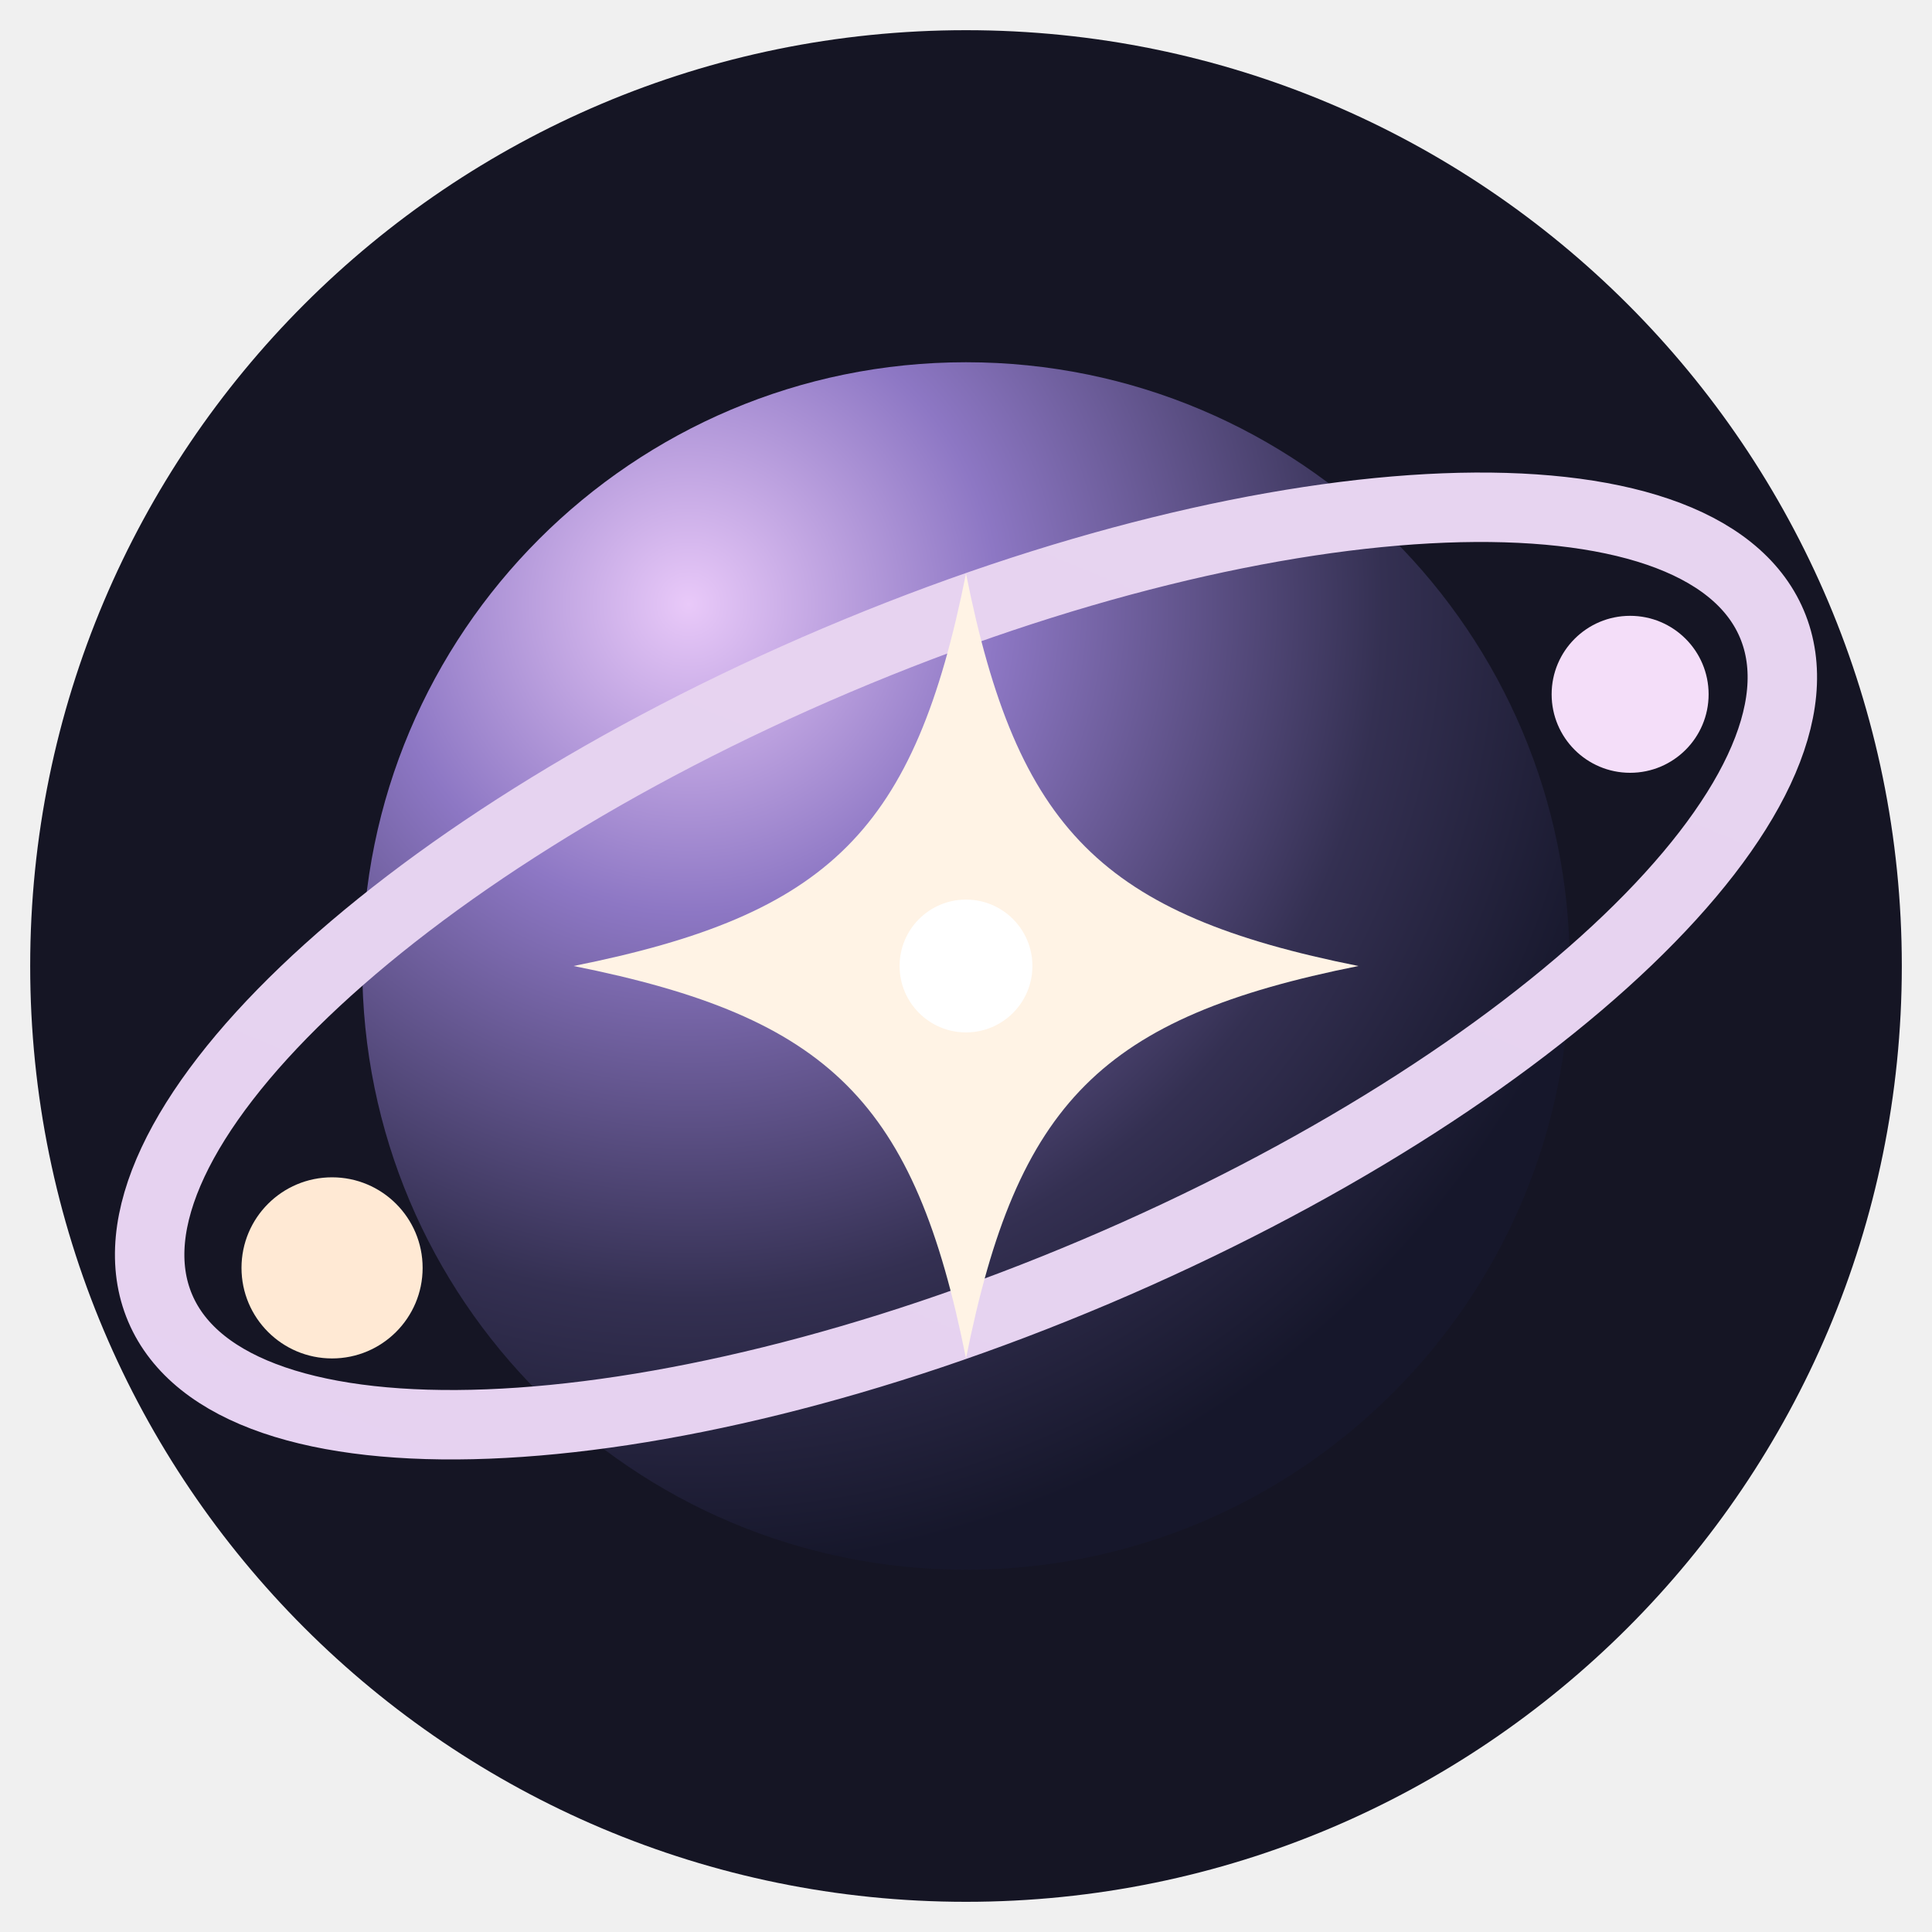
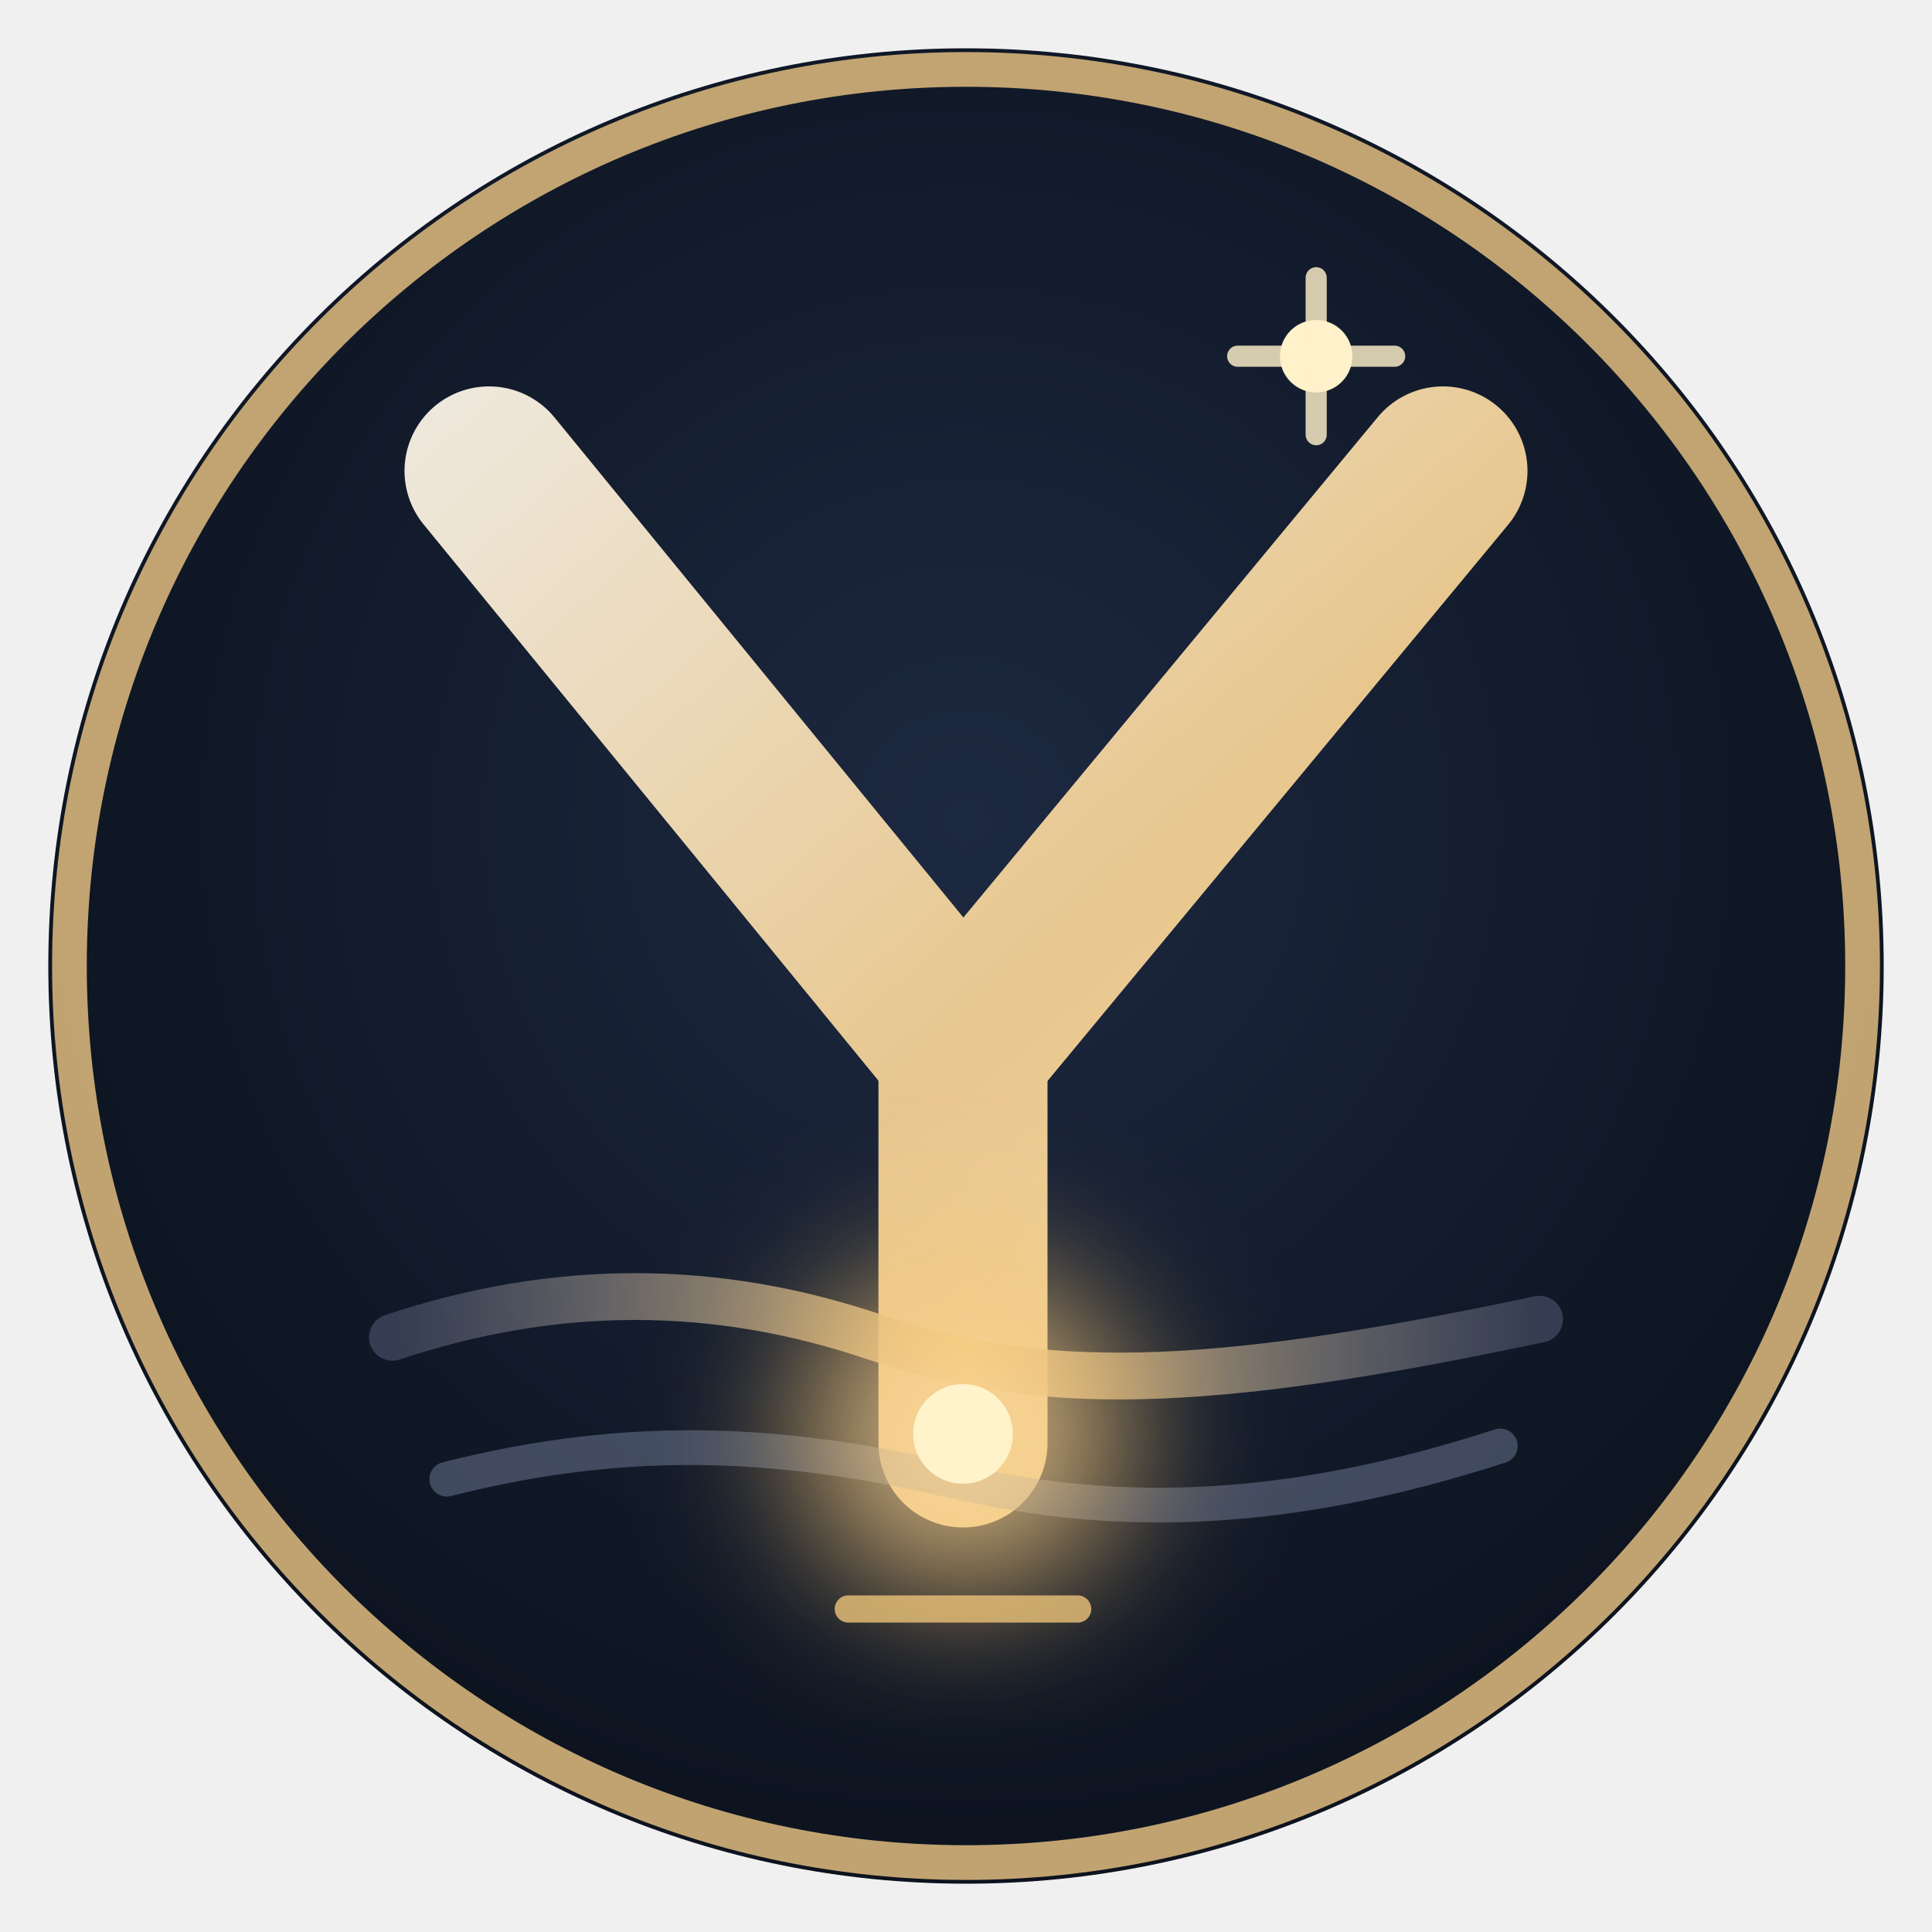
- <svg xmlns="http://www.w3.org/2000/svg" viewBox="0 0 64 64" fill="none" role="img" aria-label="夜灣 YoruBay 星環世界核心">
+ <svg xmlns="http://www.w3.org/2000/svg" viewBox="0 0 64 64" fill="none" role="img" aria-label="夜灣 YoruBay 燈火港灣標誌">
  <defs>
-     <radialGradient id="world" cx="27%" cy="20%" r="80%">
-       <stop stop-color="#e9c9f9" />
-       <stop offset=".32" stop-color="#8d77c4" />
-       <stop offset=".72" stop-color="#343052" />
-       <stop offset="1" stop-color="#16172b" />
+     <radialGradient id="night" cx="50%" cy="42%" r="70%">
+       <stop offset="0" stop-color="#1d2941" />
+       <stop offset=".62" stop-color="#101827" />
+       <stop offset="1" stop-color="#0a0f18" />
    </radialGradient>
-     <linearGradient id="orbit" x1="3" y1="42" x2="61" y2="20">
-       <stop stop-color="#d6bdfc" />
-       <stop offset=".5" stop-color="#fff4de" />
-       <stop offset="1" stop-color="#9b86d5" />
+     <linearGradient id="yGlow" x1="14" y1="14" x2="45" y2="49" gradientUnits="userSpaceOnUse">
+       <stop stop-color="#eee8dc" />
+       <stop offset=".58" stop-color="#e8c78f" />
+       <stop offset="1" stop-color="#f6d99f" />
    </linearGradient>
+     <linearGradient id="water" x1="13" y1="44" x2="51" y2="44" gradientUnits="userSpaceOnUse">
+       <stop stop-color="#6e7895" stop-opacity=".38" />
+       <stop offset=".5" stop-color="#f3c97f" stop-opacity=".92" />
+       <stop offset="1" stop-color="#6e7895" stop-opacity=".38" />
+     </linearGradient>
+     <radialGradient id="lamp" cx="50%" cy="50%" r="50%">
+       <stop stop-color="#fff5d8" />
+       <stop offset=".48" stop-color="#f6c36c" />
+       <stop offset="1" stop-color="#f6c36c" stop-opacity="0" />
+     </radialGradient>
+     <filter id="softGlow" x="-80%" y="-80%" width="260%" height="260%">
+       <feGaussianBlur stdDeviation="2.2" />
+     </filter>
  </defs>
-   <circle cx="32" cy="32" r="31" fill="#151524" />
-   <circle cx="32" cy="32" r="20" fill="url(#world)" />
-   <ellipse cx="32" cy="32" rx="29" ry="11" transform="rotate(-23 32 32)" stroke="url(#orbit)" stroke-width="2.3" />
-   <circle cx="11" cy="42" r="3" fill="#ffe9d4" />
-   <circle cx="54" cy="23" r="2.6" fill="#f4def9" />
-   <path d="M32 19c1.7 8.5 4.5 11.3 13 13-8.5 1.7-11.3 4.5-13 13-1.7-8.5-4.5-11.3-13-13 8.5-1.7 11.3-4.5 13-13Z" fill="#fff3e5" />
-   <circle cx="32" cy="32" r="2.2" fill="#fff" />
+   <circle cx="32" cy="32" r="30.4" fill="url(#night)" />
+   <circle cx="32" cy="32" r="29.7" stroke="#d8b67b" stroke-width="1.15" opacity=".88" />
+   <path d="M16.2 15.6L31.9 34.8L47.8 15.6" stroke="url(#yGlow)" stroke-width="5.6" stroke-linecap="round" stroke-linejoin="round" />
+   <path d="M31.9 34.5V47.8" stroke="url(#yGlow)" stroke-width="5.6" stroke-linecap="round" />
+   <path d="M13 44.3C18.4 42.5 23.7 42.5 29 44.3C34.4 46.1 39.7 46.1 51 43.7" stroke="url(#water)" stroke-width="1.55" stroke-linecap="round" />
+   <path d="M14.8 49C21.1 47.4 26.2 47.8 31.8 49.1C37 50.3 42.6 50.2 49.7 47.9" stroke="#7f8ca7" stroke-opacity=".44" stroke-width="1.15" stroke-linecap="round" />
+   <circle cx="31.9" cy="47.5" r="7.2" fill="url(#lamp)" filter="url(#softGlow)" opacity=".8" />
+   <circle cx="31.9" cy="47.5" r="1.65" fill="#fff3cc" />
+   <path d="M28.1 53.3H35.7" stroke="#e8bf78" stroke-width=".9" stroke-linecap="round" opacity=".82" />
+   <circle cx="43.6" cy="11.8" r="1.2" fill="#fff1ca" />
+   <path d="M43.6 9.2V14.4M41 11.8H46.2" stroke="#fff1ca" stroke-width=".7" stroke-linecap="round" opacity=".82" />
</svg>
